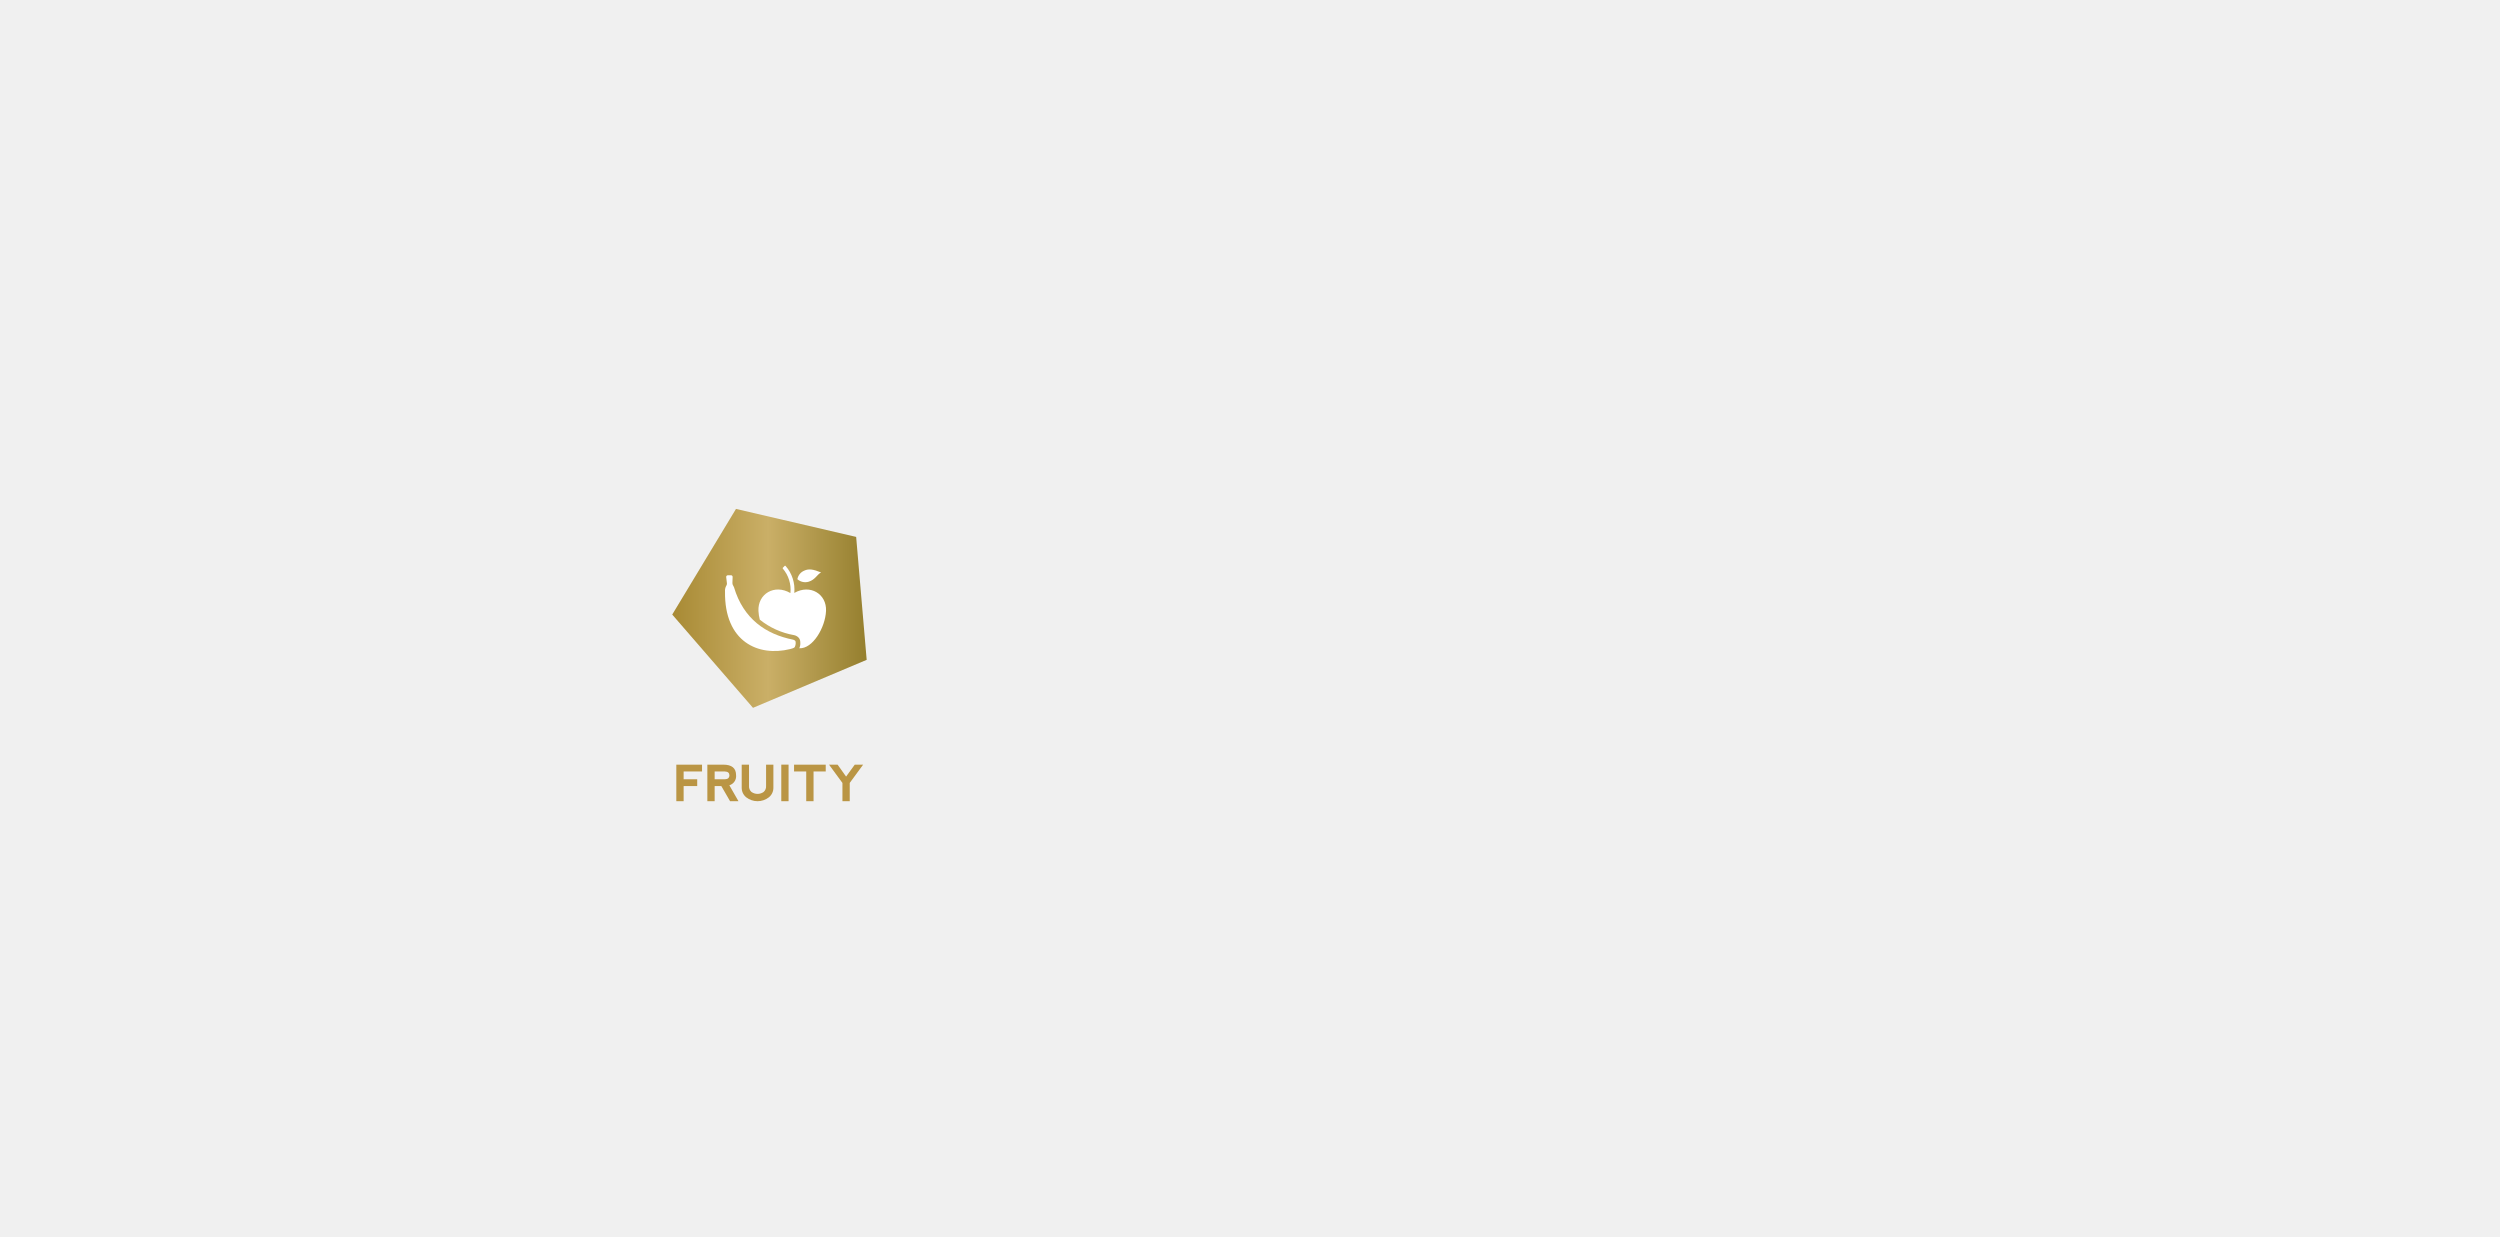
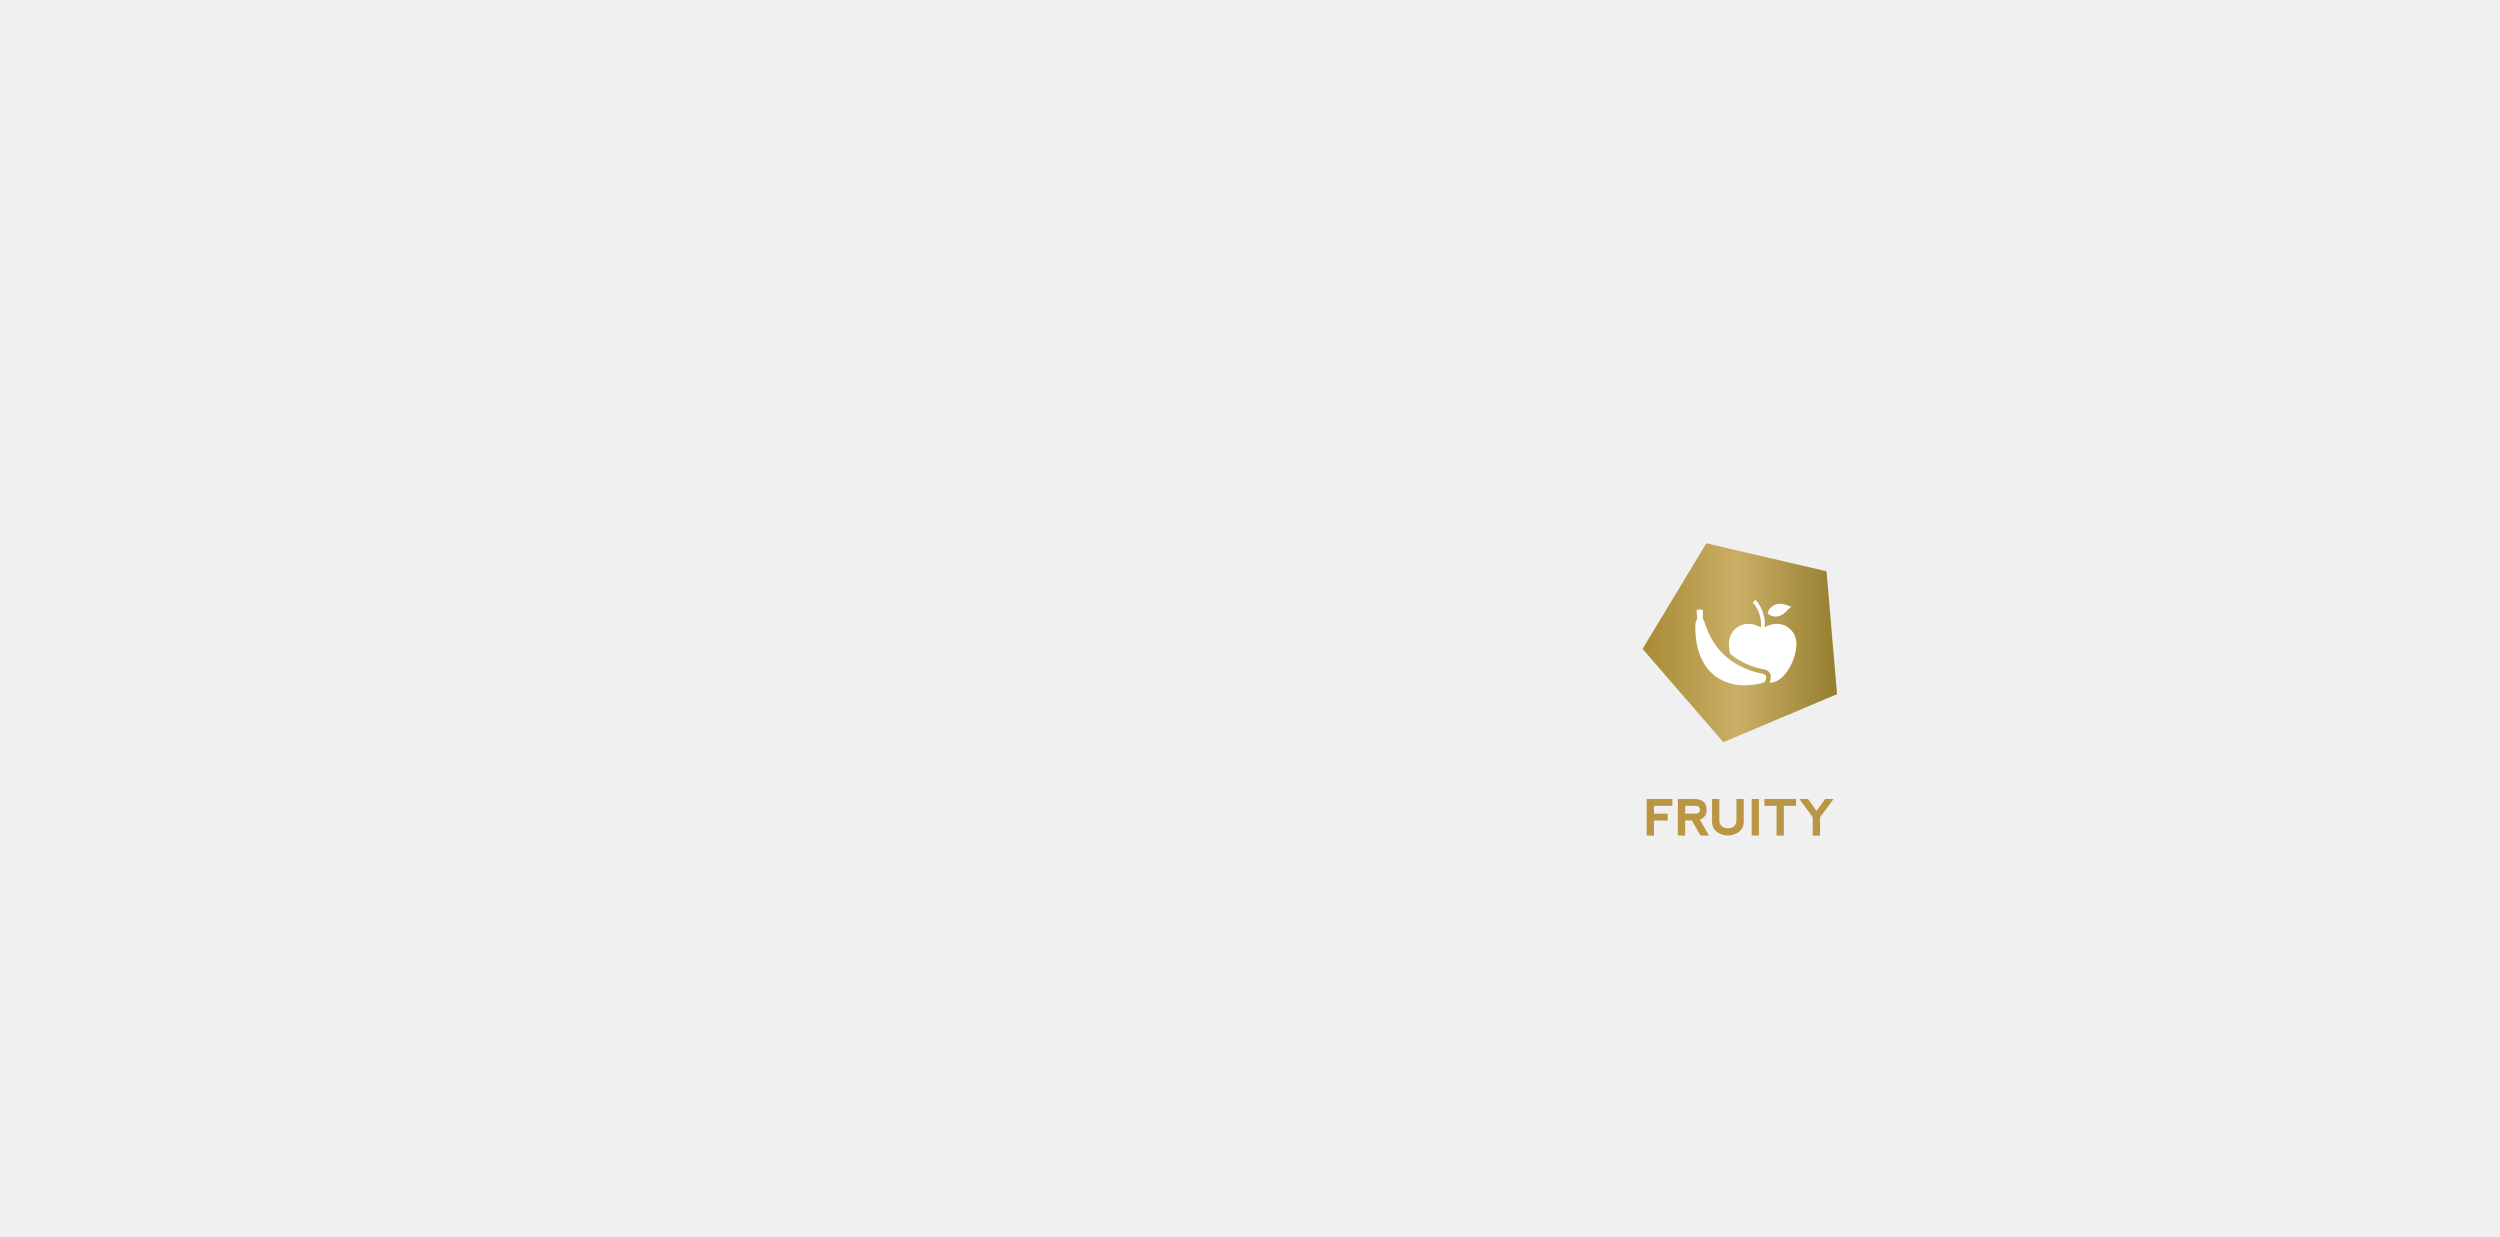
- <svg xmlns="http://www.w3.org/2000/svg" id="Content" width="728" height="360" viewBox="0 0 728 360">
+ <svg xmlns="http://www.w3.org/2000/svg" id="Content" viewBox="0 0 728 360">
  <defs>
    <style>.cls-1{fill:url(#New_Gradient_Swatch_1);}.cls-2{fill:#fff;}.cls-3{fill:#ba9544;}</style>
-     <linearGradient id="New_Gradient_Swatch_1" x1="195.755" y1="177.159" x2="252.375" y2="177.159" gradientUnits="userSpaceOnUse">
+     <linearGradient id="New_Gradient_Swatch_1" x1="478.32" y1="187.16" x2="534.94" y2="187.16" gradientUnits="userSpaceOnUse">
      <stop offset="0" stop-color="#a88a34" />
-       <stop offset="0.493" stop-color="#caaf67" />
+       <stop offset="0.49" stop-color="#caaf67" />
      <stop offset="1" stop-color="#957f2e" />
    </linearGradient>
  </defs>
-   <polygon class="cls-1" points="219.275 206.12 195.755 178.959 214.32 148.197 249.313 156.347 252.375 192.144 219.275 206.12" />
-   <path class="cls-2" d="M235.478,169.396c1.938-.587,2.479-2.153,3.62-2.694-2.255-.926-3.579-1.157-4.917-.522a3.345,3.345,0,0,0-1.989,2.481,3.451,3.451,0,0,0,3.286.735" />
-   <path class="cls-2" d="M231.3,172.661a10.418,10.418,0,0,0-2.551-7.87.175.175,0,0,0-.25-.008l-.008.008-.53.544a.178.178,0,0,0-.005.242,9.437,9.437,0,0,1,2.212,7.124c-4.648-2.724-9.535.253-9.309,5.197a12.865,12.865,0,0,0,.393,2.541,21.814,21.814,0,0,0,9.92,4.5,2.596,2.596,0,0,1,1.27.632,1.875,1.875,0,0,1,.597,1.321l.016.487a2.666,2.666,0,0,1-.118.861,3.783,3.783,0,0,1-.17.538c3.876.191,7.547-5.972,7.773-10.881.226-4.917-4.613-7.888-9.239-5.237" />
-   <path class="cls-2" d="M231.525,186.563a1.277,1.277,0,0,0-.616-.301c-7.84-1.558-14.439-6.029-17.168-15.265a2.109,2.109,0,0,0-.275-.53,1.246,1.246,0,0,1-.186-.711l.062-1.752a.473.473,0,0,0-.458-.493h-.019l-.929.008a.473.473,0,0,0-.471.476.309.309,0,0,0,.003.051l.218,1.881a1.17,1.17,0,0,1-.256.756,3.012,3.012,0,0,0-.307,1.583c-.188,14.722,9.762,19.012,18.947,16.748,1.168-.288,1.278-.476,1.378-.616a2.094,2.094,0,0,0,.183-.525,1.233,1.233,0,0,0,.07-.452l-.013-.484a.533.533,0,0,0-.164-.374" />
-   <path class="cls-3" d="M196.946,233.311V222.666h7.487v1.987h-5.358V226.924h3.953v1.979h-3.953v4.407Z" />
-   <path class="cls-3" d="M212.387,228.67l2.654,4.641h-2.441l-2.547-4.399H208.108v4.399h-2.129V222.666h4.641q3.726,0,3.726,3.065A2.754,2.754,0,0,1,212.387,228.67Zm-4.279-1.746h2.98q1.284-.022,1.32-1.171-.036-1.05-1.299-1.093H208.108Z" />
-   <path class="cls-3" d="M218.114,222.666V228.84a2.136,2.136,0,0,0,.71,1.774,3.057,3.057,0,0,0,3.548,0,2.136,2.136,0,0,0,.71-1.774V222.666h2.129v6.741a3.527,3.527,0,0,1-1.313,2.768,5.362,5.362,0,0,1-6.6,0,3.525,3.525,0,0,1-1.313-2.768V222.666Z" />
-   <path class="cls-3" d="M227.51,222.659h2.122v10.651h-2.122Z" />
-   <path class="cls-3" d="M240.453,222.666v1.987h-3.548v8.657h-2.129V224.654H231.228v-1.987Z" />
-   <path class="cls-3" d="M241.412,222.666h2.498l2.47,3.478,2.526-3.478h2.441l-3.903,5.322v5.322h-2.129v-5.322Z" />
+   <polygon class="cls-1" points="501.84 216.12 478.32 188.96 496.89 158.2 531.88 166.35 534.95 202.14 501.84 216.12" />
+   <path class="cls-2" d="M518.05,179.4c1.94-.59,2.48-2.16,3.62-2.7-2.26-.92-3.58-1.15-4.92-.52a3.34,3.34,0,0,0-2,2.48,3.46,3.46,0,0,0,3.29.74" />
+   <path class="cls-2" d="M513.87,182.66a10.43,10.43,0,0,0-2.55-7.87.18.18,0,0,0-.25,0h0l-.53.54a.18.18,0,0,0,0,.25,9.42,9.42,0,0,1,2.22,7.12c-4.65-2.72-9.54.25-9.31,5.2a12.1,12.1,0,0,0,.39,2.54,21.78,21.78,0,0,0,9.92,4.5,2.68,2.68,0,0,1,1.27.63,1.91,1.91,0,0,1,.6,1.32v.49a2.78,2.78,0,0,1-.11.86,5.6,5.6,0,0,1-.17.54c3.87.19,7.54-6,7.77-10.88s-4.61-7.89-9.24-5.24" />
+   <path class="cls-2" d="M514.09,196.56a1.25,1.25,0,0,0-.61-.3c-7.84-1.56-14.44-6-17.17-15.26a2.2,2.2,0,0,0-.27-.53,1.21,1.21,0,0,1-.19-.71l.06-1.76a.47.47,0,0,0-.46-.49h-.94a.46.46,0,0,0-.47.47v.06l.22,1.88a1.2,1.2,0,0,1-.26.75,3.11,3.11,0,0,0-.31,1.59c-.18,14.72,9.77,19,18.95,16.74,1.17-.28,1.28-.47,1.38-.61a2.37,2.37,0,0,0,.18-.53,1.15,1.15,0,0,0,.07-.45v-.48a.52.52,0,0,0-.17-.38" />
+   <path class="cls-3" d="M479.51,243.31V232.67H487v2h-5.36v2.27h4v2h-4v4.41Z" />
+   <path class="cls-3" d="M495,238.67l2.65,4.64h-2.44l-2.55-4.4h-1.94v4.4h-2.13V232.67h4.64c2.48,0,3.73,1,3.73,3.06A2.76,2.76,0,0,1,495,238.67Zm-4.28-1.75h3q1.27,0,1.32-1.17c0-.7-.46-1.06-1.3-1.09h-3Z" />
+   <path class="cls-3" d="M500.68,232.67v6.17a2.13,2.13,0,0,0,.71,1.77,2.77,2.77,0,0,0,1.78.57,2.72,2.72,0,0,0,1.77-.57,2.13,2.13,0,0,0,.71-1.77v-6.17h2.13v6.74a3.51,3.51,0,0,1-1.31,2.76,5.35,5.35,0,0,1-6.6,0,3.49,3.49,0,0,1-1.32-2.76v-6.74Z" />
+   <path class="cls-3" d="M510.08,232.66h2.12v10.65h-2.12Z" />
+   <path class="cls-3" d="M523,232.67v2h-3.55v8.66h-2.12v-8.66H513.8v-2Z" />
+   <path class="cls-3" d="M524,232.67h2.5l2.47,3.47,2.52-3.47h2.45L530,238v5.32h-2.13V238Z" />
</svg>
